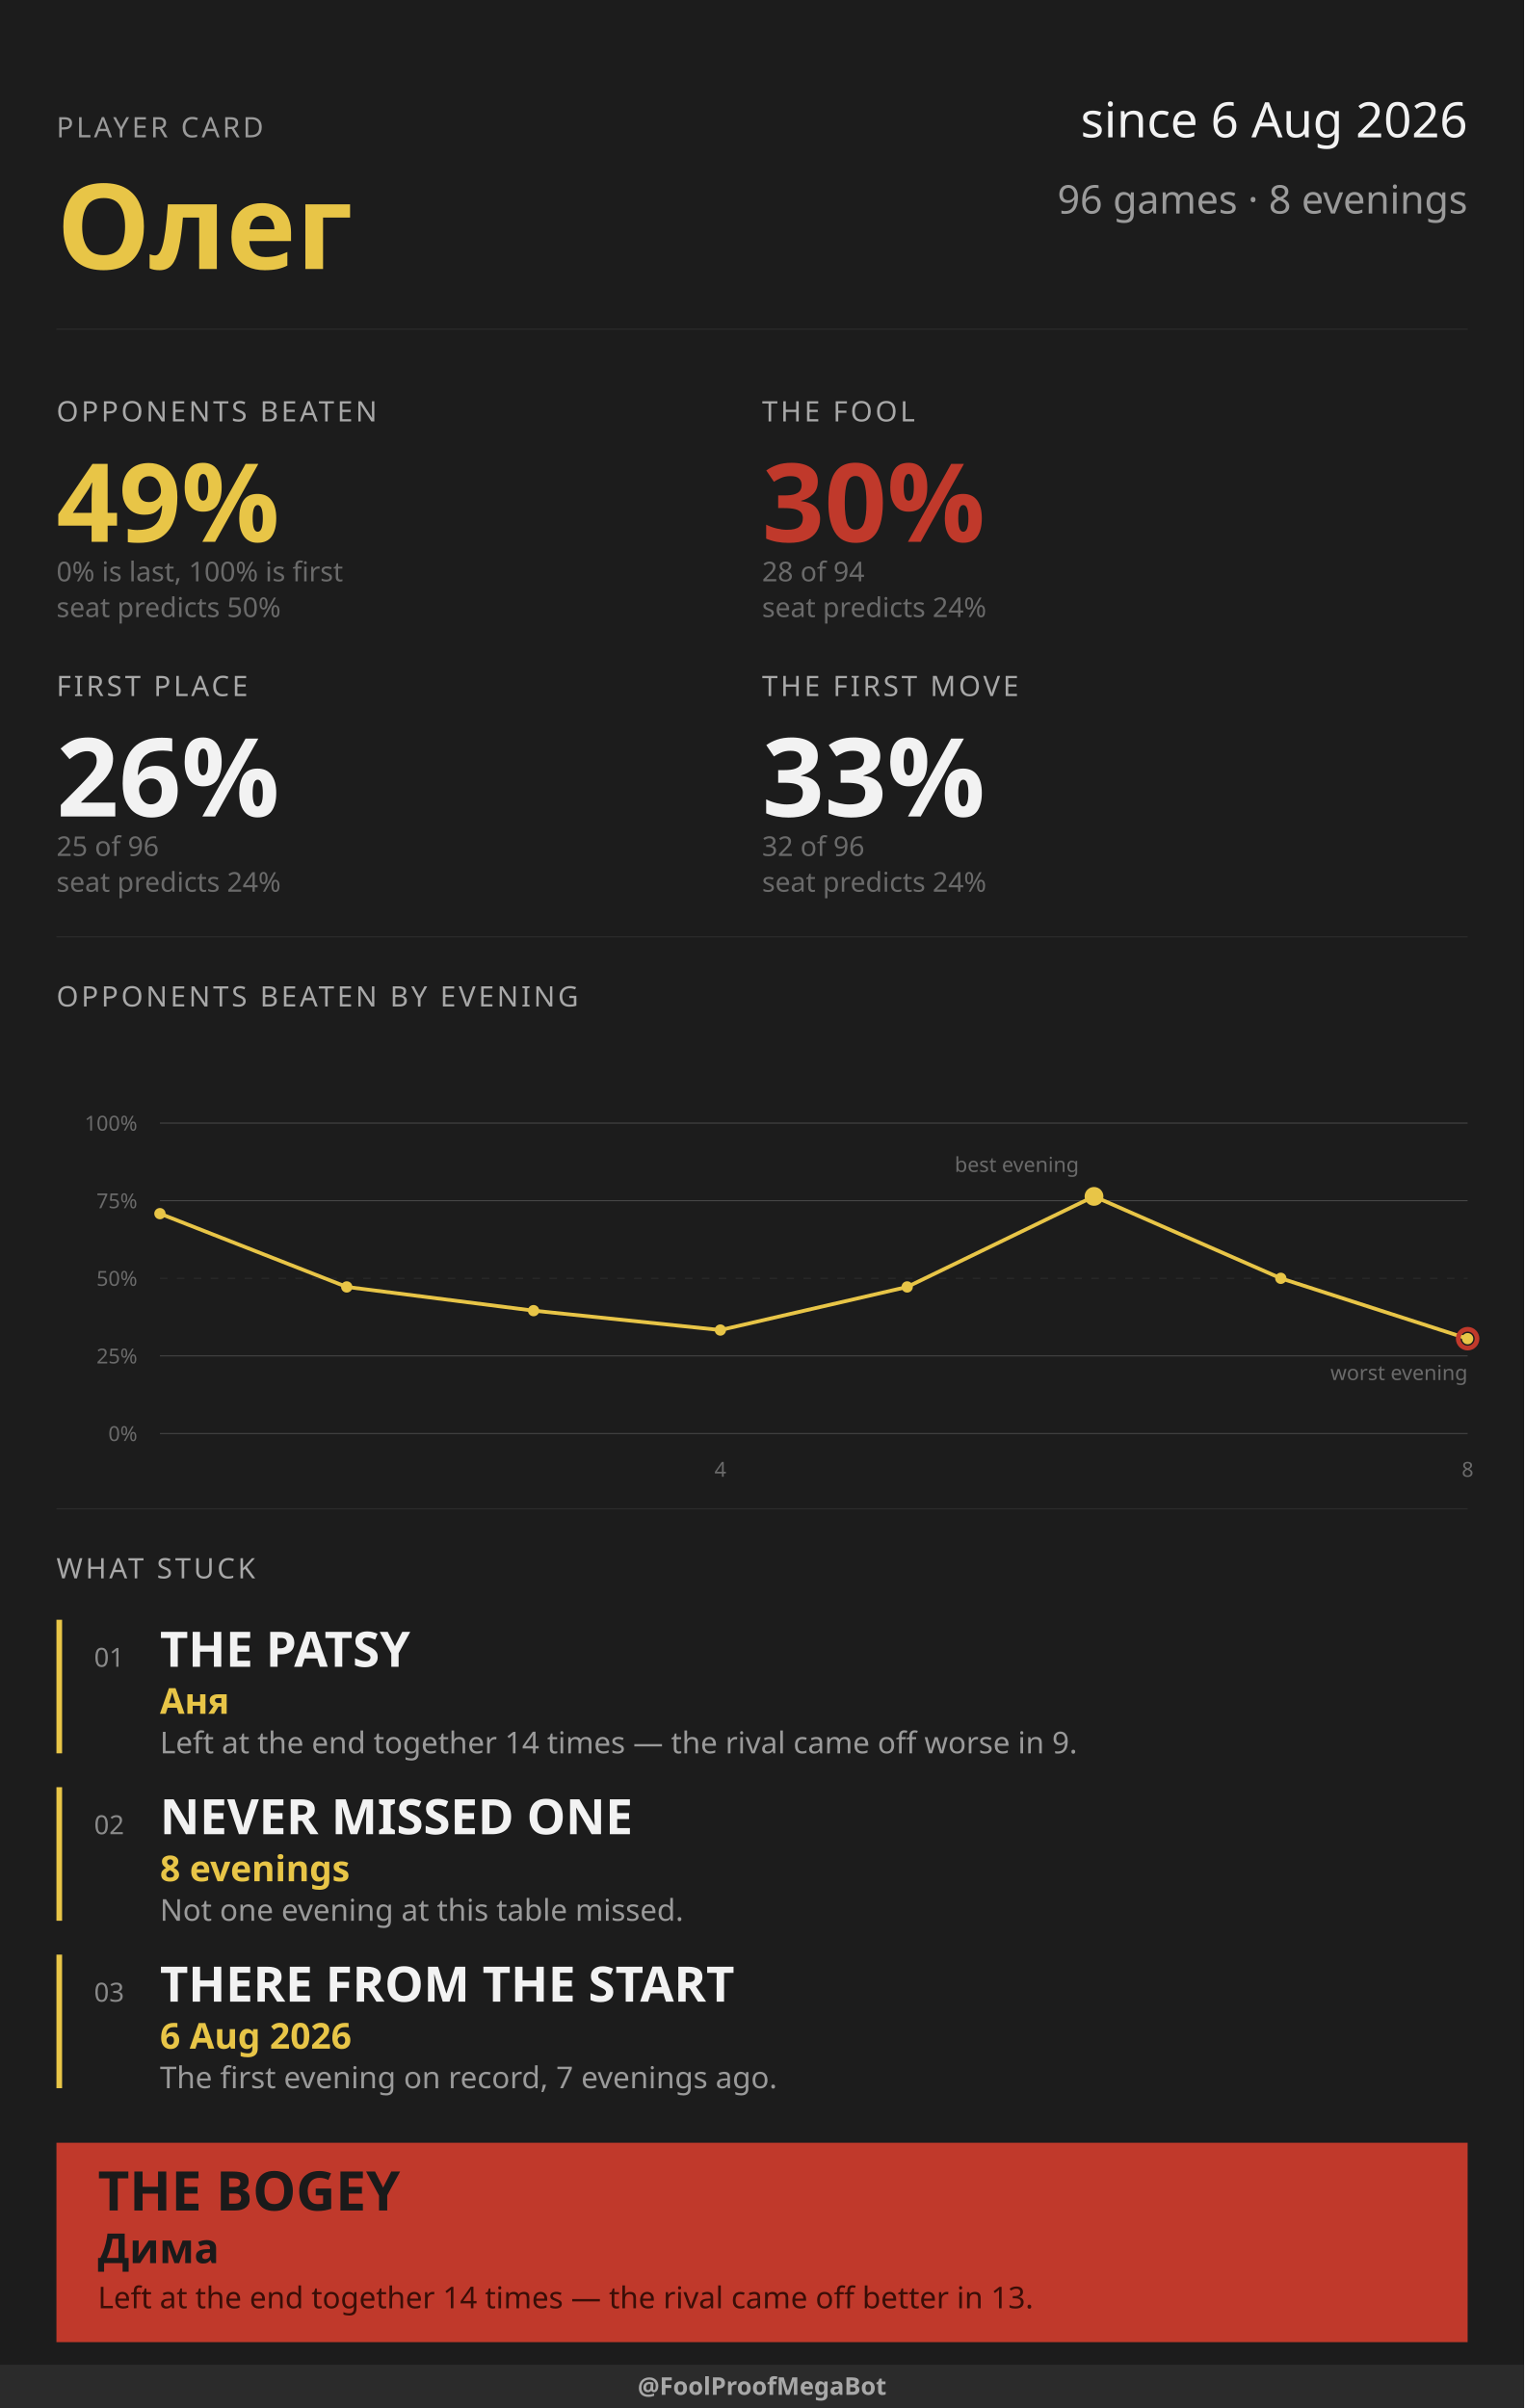
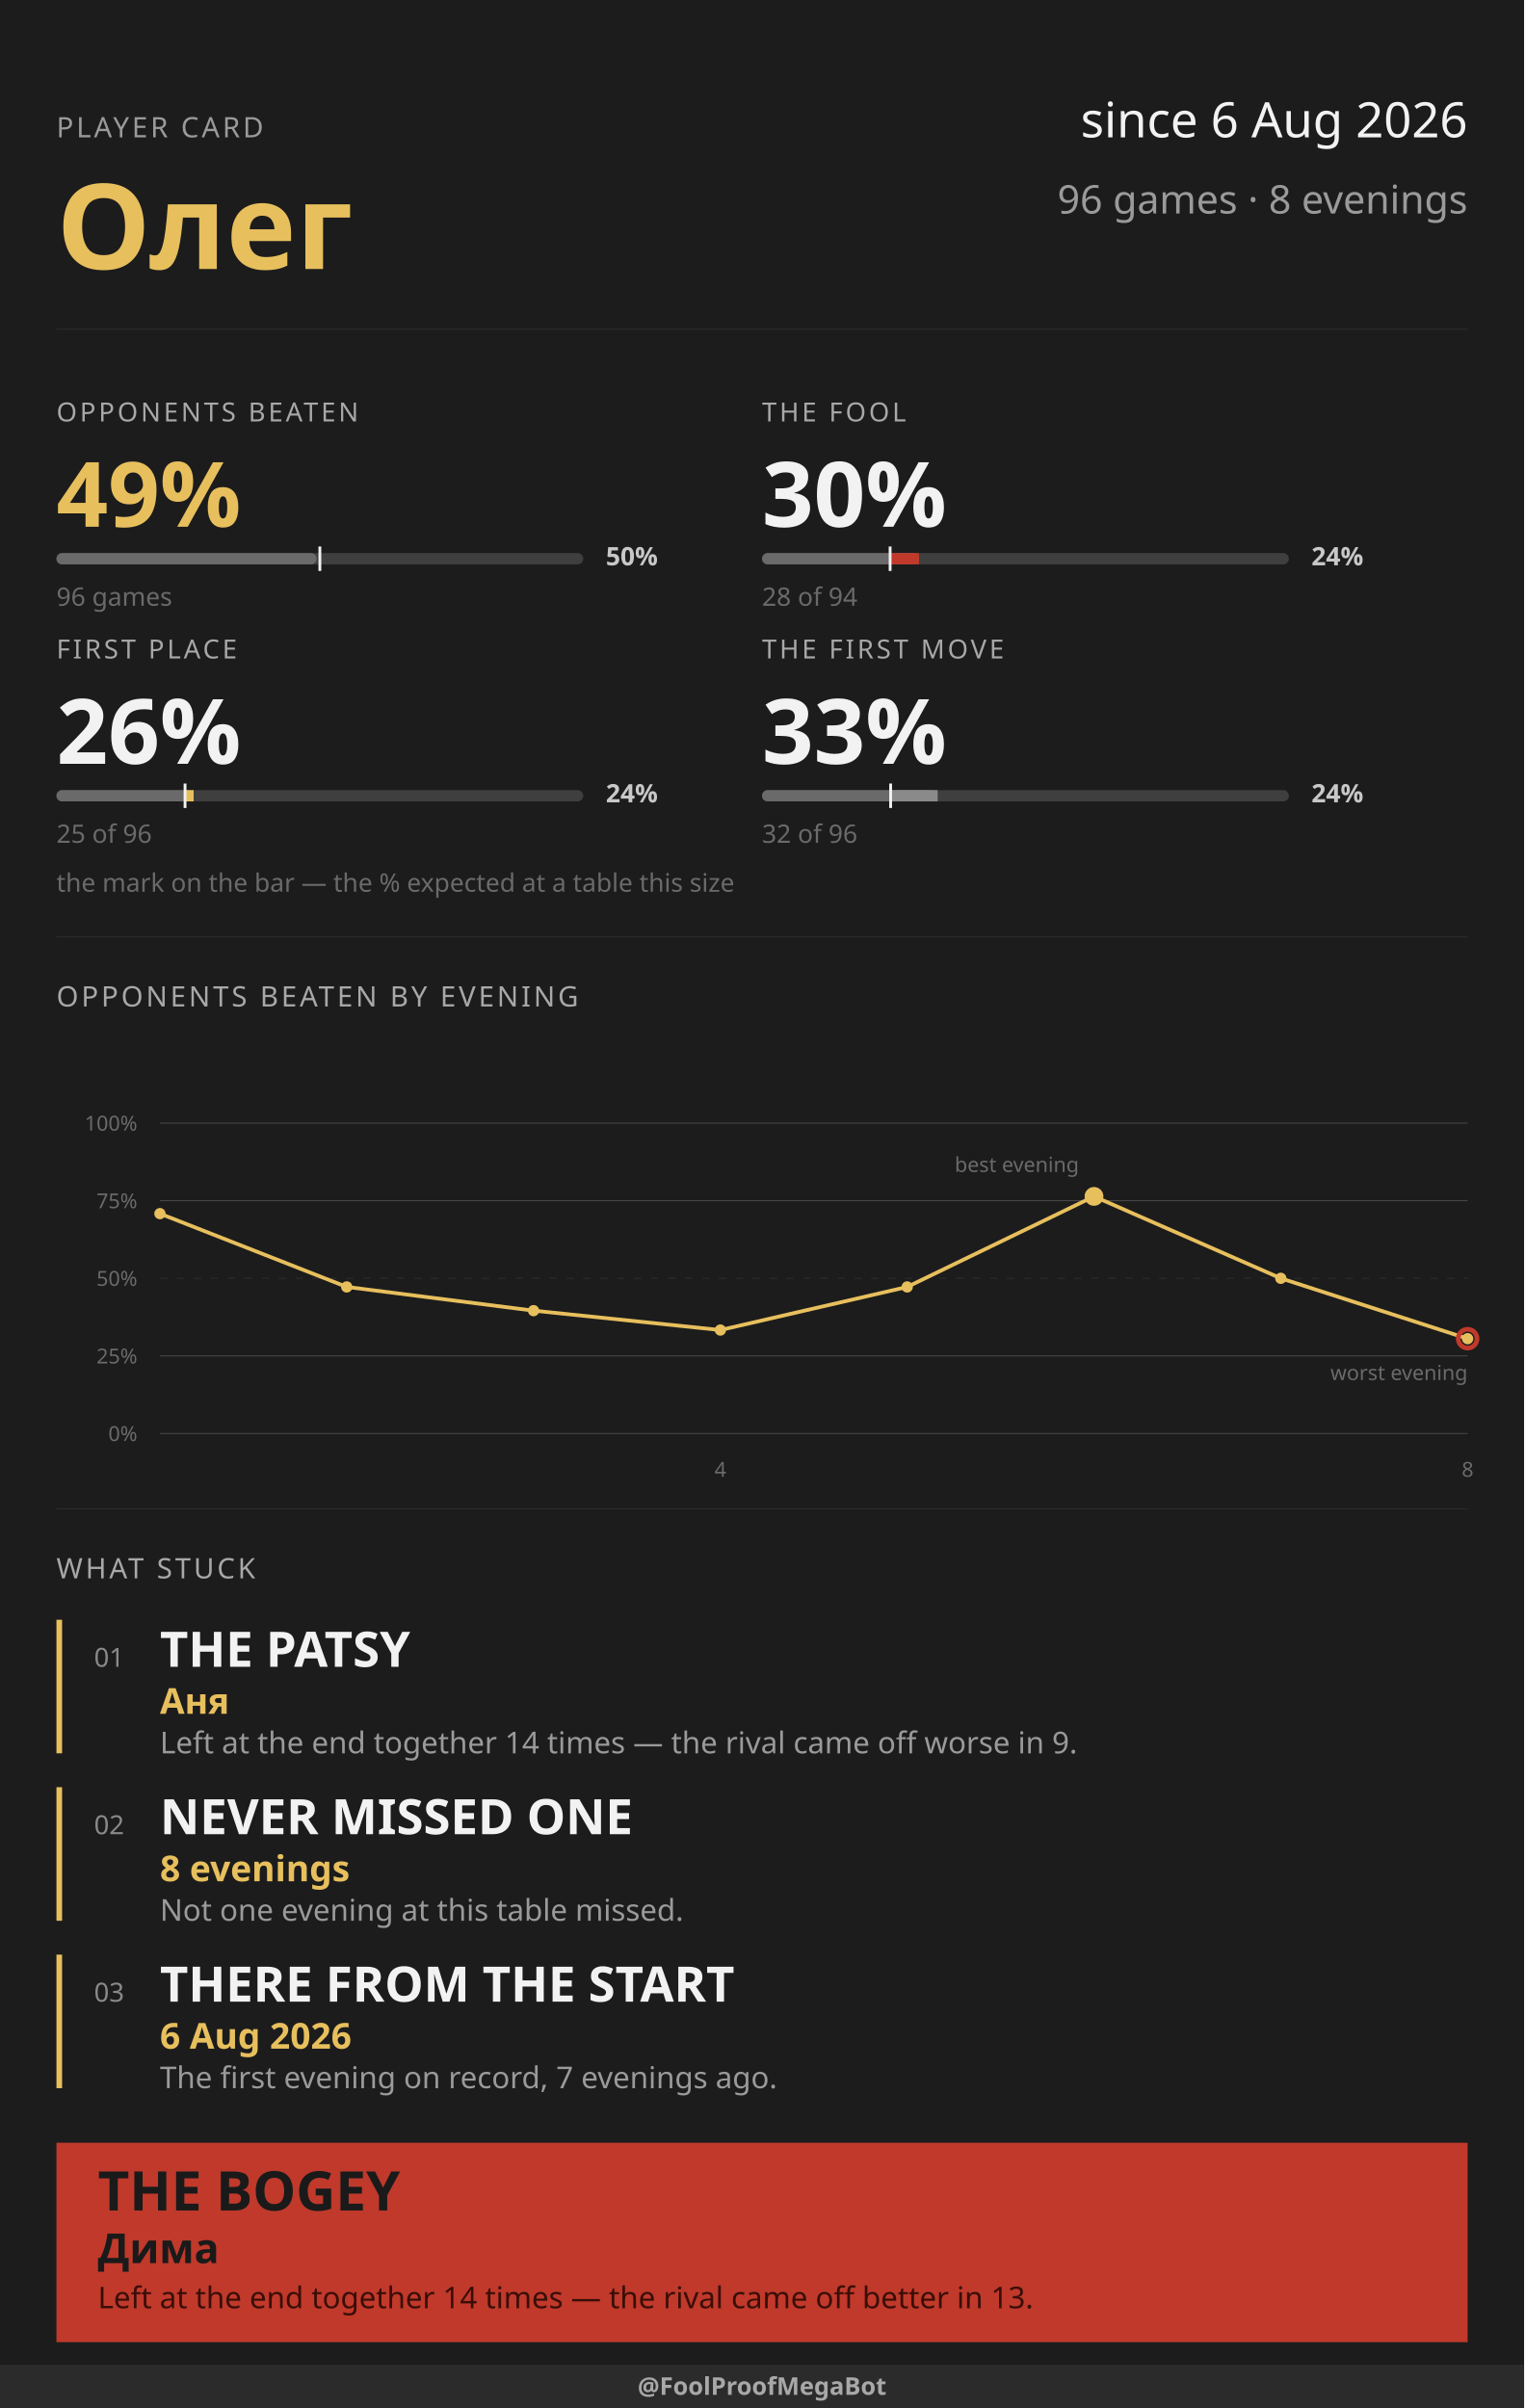
<svg xmlns="http://www.w3.org/2000/svg" width="1620" height="2560" viewBox="0 0 1620 2560">
  <rect x="0" y="0" width="1620" height="2560" fill="#1c1c1c" />
  <text x="60" y="146" fill="#9a9a9a" font-family="Noto Sans" font-size="30" letter-spacing="3">PLAYER CARD</text>
-   <text x="60" y="286" fill="#e8c547" font-family="Noto Sans" font-weight="bold" font-size="126">Олег</text>
+   <text x="60" y="286" fill="#e7bf5d" font-family="Noto Sans" font-weight="bold" font-size="126">Олег</text>
  <text x="1560" y="146" fill="#f2f2f2" font-family="Noto Sans" font-size="52" text-anchor="end">since 6 Aug 2026</text>
  <text x="1560" y="227" fill="#9a9a9a" font-family="Noto Sans" font-size="42" text-anchor="end">96 games · 8 evenings</text>
  <line x1="60" y1="350" x2="1560" y2="350" stroke="#2e2e2e" stroke-width="1" />
-   <text x="60" y="448" fill="#a8a8a8" font-family="Noto Sans" font-size="30" letter-spacing="3">OPPONENTS BEATEN</text>
-   <text x="60" y="576" fill="#e8c547" font-family="Noto Sans" font-weight="bold" font-size="116">49%</text>
-   <text x="60" y="618" fill="#6a6a6a" font-family="Noto Sans" font-size="29">0% is last, 100% is first</text>
-   <text x="60" y="656" fill="#6a6a6a" font-family="Noto Sans" font-size="29">seat predicts 50%</text>
-   <text x="810" y="448" fill="#a8a8a8" font-family="Noto Sans" font-size="30" letter-spacing="3">THE FOOL</text>
-   <text x="810" y="576" fill="#c0392b" font-family="Noto Sans" font-weight="bold" font-size="116">30%</text>
-   <text x="810" y="618" fill="#6a6a6a" font-family="Noto Sans" font-size="29">28 of 94</text>
-   <text x="810" y="656" fill="#6a6a6a" font-family="Noto Sans" font-size="29">seat predicts 24%</text>
-   <text x="60" y="740" fill="#a8a8a8" font-family="Noto Sans" font-size="30" letter-spacing="3">FIRST PLACE</text>
-   <text x="60" y="868" fill="#f2f2f2" font-family="Noto Sans" font-weight="bold" font-size="116">26%</text>
-   <text x="60" y="910" fill="#6a6a6a" font-family="Noto Sans" font-size="29">25 of 96</text>
-   <text x="60" y="948" fill="#6a6a6a" font-family="Noto Sans" font-size="29">seat predicts 24%</text>
-   <text x="810" y="740" fill="#a8a8a8" font-family="Noto Sans" font-size="30" letter-spacing="3">THE FIRST MOVE</text>
-   <text x="810" y="868" fill="#f2f2f2" font-family="Noto Sans" font-weight="bold" font-size="116">33%</text>
-   <text x="810" y="910" fill="#6a6a6a" font-family="Noto Sans" font-size="29">32 of 96</text>
-   <text x="810" y="948" fill="#6a6a6a" font-family="Noto Sans" font-size="29">seat predicts 24%</text>
+   <text x="60" y="448" fill="#a8a8a8" font-family="Noto Sans" font-size="28" letter-spacing="3">OPPONENTS BEATEN</text>
+   <text x="60" y="560" fill="#e7bf5d" font-family="Noto Sans" font-weight="bold" font-size="96">49%</text>
+   <rect x="60" y="588" width="560" height="12" rx="6" fill="#3f3f3f" />
+   <rect x="60" y="588" width="276.6" height="12" rx="6" fill="#6a6a6a" />
+   <line x1="340" y1="581" x2="340" y2="607" stroke="#f2f2f2" stroke-width="3" />
+   <text x="644" y="601" fill="#c8c8c8" font-family="Noto Sans" font-weight="bold" font-size="27">50%</text>
+   <text x="60" y="644" fill="#6a6a6a" font-family="Noto Sans" font-size="27">96 games</text>
+   <text x="810" y="448" fill="#a8a8a8" font-family="Noto Sans" font-size="28" letter-spacing="3">THE FOOL</text>
+   <text x="810" y="560" fill="#f2f2f2" font-family="Noto Sans" font-weight="bold" font-size="96">30%</text>
+   <rect x="810" y="588" width="560" height="12" rx="6" fill="#3f3f3f" />
+   <rect x="810" y="588" width="166.81" height="12" rx="6" fill="#6a6a6a" />
+   <rect x="946.13" y="588" width="30.68" height="12" fill="#c0392b" />
+   <line x1="946.13" y1="581" x2="946.13" y2="607" stroke="#f2f2f2" stroke-width="3" />
+   <text x="1394" y="601" fill="#c8c8c8" font-family="Noto Sans" font-weight="bold" font-size="27">24%</text>
+   <text x="810" y="644" fill="#6a6a6a" font-family="Noto Sans" font-size="27">28 of 94</text>
+   <text x="60" y="700" fill="#a8a8a8" font-family="Noto Sans" font-size="28" letter-spacing="3">FIRST PLACE</text>
+   <text x="60" y="812" fill="#f2f2f2" font-family="Noto Sans" font-weight="bold" font-size="96">26%</text>
+   <rect x="60" y="840" width="560" height="12" rx="6" fill="#3f3f3f" />
+   <rect x="60" y="840" width="145.83" height="12" rx="6" fill="#6a6a6a" />
+   <rect x="196.69" y="840" width="9.14" height="12" fill="#e7bf5d" />
+   <line x1="196.69" y1="833" x2="196.69" y2="859" stroke="#f2f2f2" stroke-width="3" />
+   <text x="644" y="853" fill="#c8c8c8" font-family="Noto Sans" font-weight="bold" font-size="27">24%</text>
+   <text x="60" y="896" fill="#6a6a6a" font-family="Noto Sans" font-size="27">25 of 96</text>
+   <text x="810" y="700" fill="#a8a8a8" font-family="Noto Sans" font-size="28" letter-spacing="3">THE FIRST MOVE</text>
+   <text x="810" y="812" fill="#f2f2f2" font-family="Noto Sans" font-weight="bold" font-size="96">33%</text>
+   <rect x="810" y="840" width="560" height="12" rx="6" fill="#3f3f3f" />
+   <rect x="810" y="840" width="186.67" height="12" rx="6" fill="#6a6a6a" />
+   <rect x="946.69" y="840" width="49.97" height="12" fill="#8a8a8a" />
+   <line x1="946.69" y1="833" x2="946.69" y2="859" stroke="#f2f2f2" stroke-width="3" />
+   <text x="1394" y="853" fill="#c8c8c8" font-family="Noto Sans" font-weight="bold" font-size="27">24%</text>
+   <text x="810" y="896" fill="#6a6a6a" font-family="Noto Sans" font-size="27">32 of 96</text>
+   <text x="60" y="948" fill="#6a6a6a" font-family="Noto Sans" font-size="27">the mark on the bar — the % expected at a table this size</text>
  <line x1="60" y1="996" x2="1560" y2="996" stroke="#2e2e2e" stroke-width="1" />
  <text x="60" y="1070" fill="#a8a8a8" font-family="Noto Sans" font-size="30" letter-spacing="3">OPPONENTS BEATEN BY EVENING</text>
  <line x1="170" y1="1524" x2="1560" y2="1524" stroke="#4a4a4a" stroke-width="1" />
  <text x="146" y="1532" fill="#6a6a6a" font-family="Noto Sans" font-size="22" text-anchor="end">0%</text>
  <line x1="170" y1="1441.5" x2="1560" y2="1441.5" stroke="#4a4a4a" stroke-width="1" />
  <text x="146" y="1449.5" fill="#6a6a6a" font-family="Noto Sans" font-size="22" text-anchor="end">25%</text>
  <line x1="170" y1="1359" x2="1560" y2="1359" stroke="#2e2e2e" stroke-width="1" stroke-dasharray="8 10" />
  <text x="146" y="1367" fill="#6a6a6a" font-family="Noto Sans" font-size="22" text-anchor="end">50%</text>
  <line x1="170" y1="1276.5" x2="1560" y2="1276.5" stroke="#4a4a4a" stroke-width="1" />
  <text x="146" y="1284.5" fill="#6a6a6a" font-family="Noto Sans" font-size="22" text-anchor="end">75%</text>
  <line x1="170" y1="1194" x2="1560" y2="1194" stroke="#4a4a4a" stroke-width="1" />
  <text x="146" y="1202" fill="#6a6a6a" font-family="Noto Sans" font-size="22" text-anchor="end">100%</text>
-   <path d="M170 1290.25 L368.57 1368.17 L567.14 1393.38 L765.71 1414 L964.29 1368.17 L1162.86 1271.92 L1361.43 1359 L1560 1423.17" fill="none" stroke="#e8c547" stroke-width="4" />
-   <circle cx="170" cy="1290.25" r="6" fill="#e8c547" />
-   <circle cx="368.57" cy="1368.17" r="6" fill="#e8c547" />
-   <circle cx="567.14" cy="1393.38" r="6" fill="#e8c547" />
-   <circle cx="765.71" cy="1414" r="6" fill="#e8c547" />
-   <circle cx="964.29" cy="1368.17" r="6" fill="#e8c547" />
-   <circle cx="1162.86" cy="1271.92" r="6" fill="#e8c547" />
-   <circle cx="1361.43" cy="1359" r="6" fill="#e8c547" />
-   <circle cx="1560" cy="1423.17" r="6" fill="#e8c547" />
-   <circle cx="1162.86" cy="1271.92" r="10" fill="#e8c547" />
+   <path d="M170 1290.25 L368.57 1368.17 L567.14 1393.38 L765.71 1414 L964.29 1368.17 L1162.86 1271.92 L1361.43 1359 L1560 1423.17" fill="none" stroke="#e7bf5d" stroke-width="4" />
+   <circle cx="170" cy="1290.25" r="6" fill="#e7bf5d" />
+   <circle cx="368.57" cy="1368.17" r="6" fill="#e7bf5d" />
+   <circle cx="567.14" cy="1393.38" r="6" fill="#e7bf5d" />
+   <circle cx="765.71" cy="1414" r="6" fill="#e7bf5d" />
+   <circle cx="964.29" cy="1368.17" r="6" fill="#e7bf5d" />
+   <circle cx="1162.86" cy="1271.92" r="6" fill="#e7bf5d" />
+   <circle cx="1361.43" cy="1359" r="6" fill="#e7bf5d" />
+   <circle cx="1560" cy="1423.17" r="6" fill="#e7bf5d" />
+   <circle cx="1162.86" cy="1271.92" r="10" fill="#e7bf5d" />
  <text x="1146.86" y="1245.92" fill="#6a6a6a" font-family="Noto Sans" font-size="22" text-anchor="end">best evening</text>
  <circle cx="1560" cy="1423.17" r="10" fill="none" stroke="#c0392b" stroke-width="5" />
  <text x="1560" y="1467.17" fill="#6a6a6a" font-family="Noto Sans" font-size="22" text-anchor="end">worst evening</text>
  <text x="765.71" y="1570" fill="#6a6a6a" font-family="Noto Sans" font-size="22" text-anchor="middle">4</text>
  <text x="1560" y="1570" fill="#6a6a6a" font-family="Noto Sans" font-size="22" text-anchor="middle">8</text>
  <line x1="60" y1="1604" x2="1560" y2="1604" stroke="#2e2e2e" stroke-width="1" />
  <text x="60" y="1678" fill="#a8a8a8" font-family="Noto Sans" font-size="30" letter-spacing="3">WHAT STUCK</text>
-   <rect x="60" y="1722" width="6" height="142" fill="#e8c547" />
+   <rect x="60" y="1722" width="6" height="142" fill="#e7bf5d" />
  <text x="100" y="1772" fill="#8a8a8a" font-family="Noto Sans" font-size="28">01</text>
  <text x="170" y="1772" fill="#f2f2f2" font-family="Noto Sans" font-weight="bold" font-size="52">THE PATSY</text>
-   <text x="170" y="1822" fill="#e8c547" font-family="Noto Sans" font-weight="bold" font-size="38">Аня</text>
+   <text x="170" y="1822" fill="#e7bf5d" font-family="Noto Sans" font-weight="bold" font-size="38">Аня</text>
  <text x="170" y="1864" fill="#9a9a9a" font-family="Noto Sans" font-size="32">Left at the end together 14 times — the rival came off worse in 9.</text>
-   <rect x="60" y="1900" width="6" height="142" fill="#e8c547" />
+   <rect x="60" y="1900" width="6" height="142" fill="#e7bf5d" />
  <text x="100" y="1950" fill="#8a8a8a" font-family="Noto Sans" font-size="28">02</text>
  <text x="170" y="1950" fill="#f2f2f2" font-family="Noto Sans" font-weight="bold" font-size="52">NEVER MISSED ONE</text>
-   <text x="170" y="2000" fill="#e8c547" font-family="Noto Sans" font-weight="bold" font-size="38">8 evenings</text>
+   <text x="170" y="2000" fill="#e7bf5d" font-family="Noto Sans" font-weight="bold" font-size="38">8 evenings</text>
  <text x="170" y="2042" fill="#9a9a9a" font-family="Noto Sans" font-size="32">Not one evening at this table missed.</text>
-   <rect x="60" y="2078" width="6" height="142" fill="#e8c547" />
+   <rect x="60" y="2078" width="6" height="142" fill="#e7bf5d" />
  <text x="100" y="2128" fill="#8a8a8a" font-family="Noto Sans" font-size="28">03</text>
  <text x="170" y="2128" fill="#f2f2f2" font-family="Noto Sans" font-weight="bold" font-size="52">THERE FROM THE START</text>
-   <text x="170" y="2178" fill="#e8c547" font-family="Noto Sans" font-weight="bold" font-size="38">6 Aug 2026</text>
+   <text x="170" y="2178" fill="#e7bf5d" font-family="Noto Sans" font-weight="bold" font-size="38">6 Aug 2026</text>
  <text x="170" y="2220" fill="#9a9a9a" font-family="Noto Sans" font-size="32">The first evening on record, 7 evenings ago.</text>
  <rect x="60" y="2278" width="1500" height="212" fill="#c0392b" />
  <text x="104" y="2350" fill="#1a1a1a" font-family="Noto Sans" font-weight="bold" font-size="58">THE BOGEY</text>
  <text x="104" y="2406" fill="#1a1a1a" font-family="Noto Sans" font-weight="bold" font-size="44">Дима</text>
  <text x="104" y="2454" fill="#3a0e07" font-family="Noto Sans" font-size="32">Left at the end together 14 times — the rival came off better in 13.</text>
  <rect x="0" y="2514" width="1620" height="46" fill="#2b2b2b" />
  <text x="810" y="2546" fill="#a8a8a8" font-family="Noto Sans" font-weight="bold" font-size="26" text-anchor="middle">@FoolProofMegaBot</text>
</svg>
